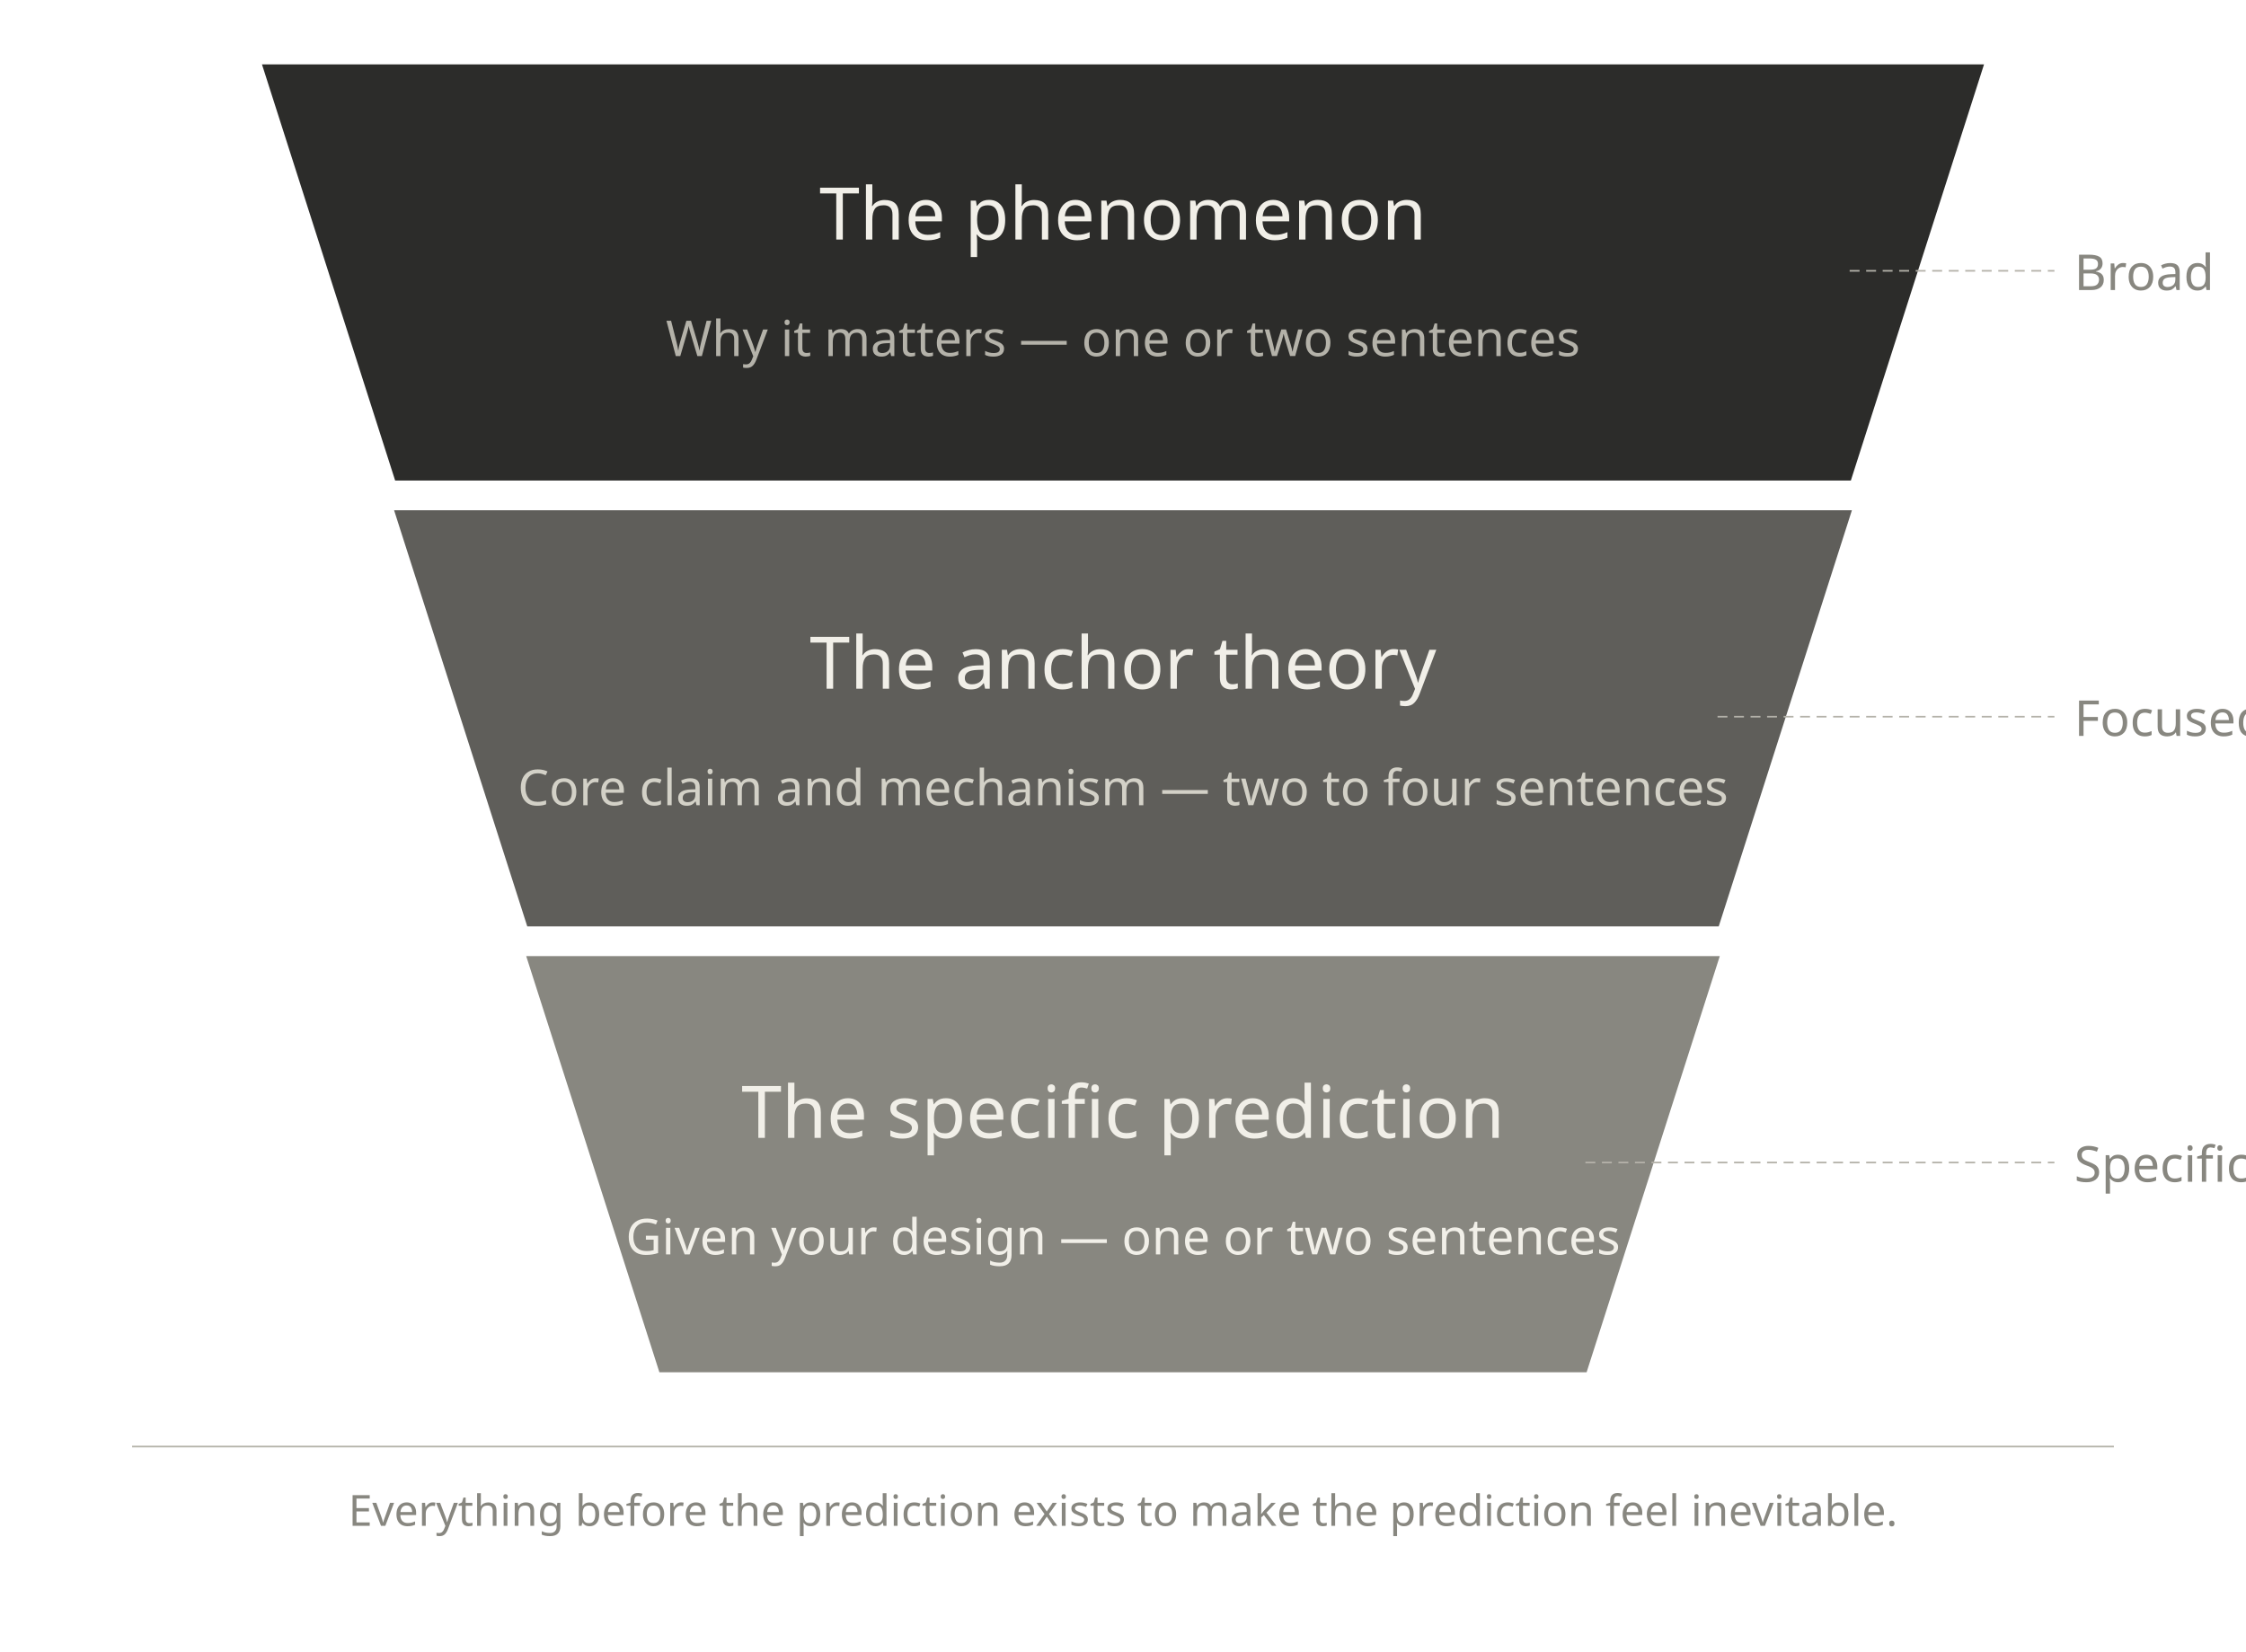
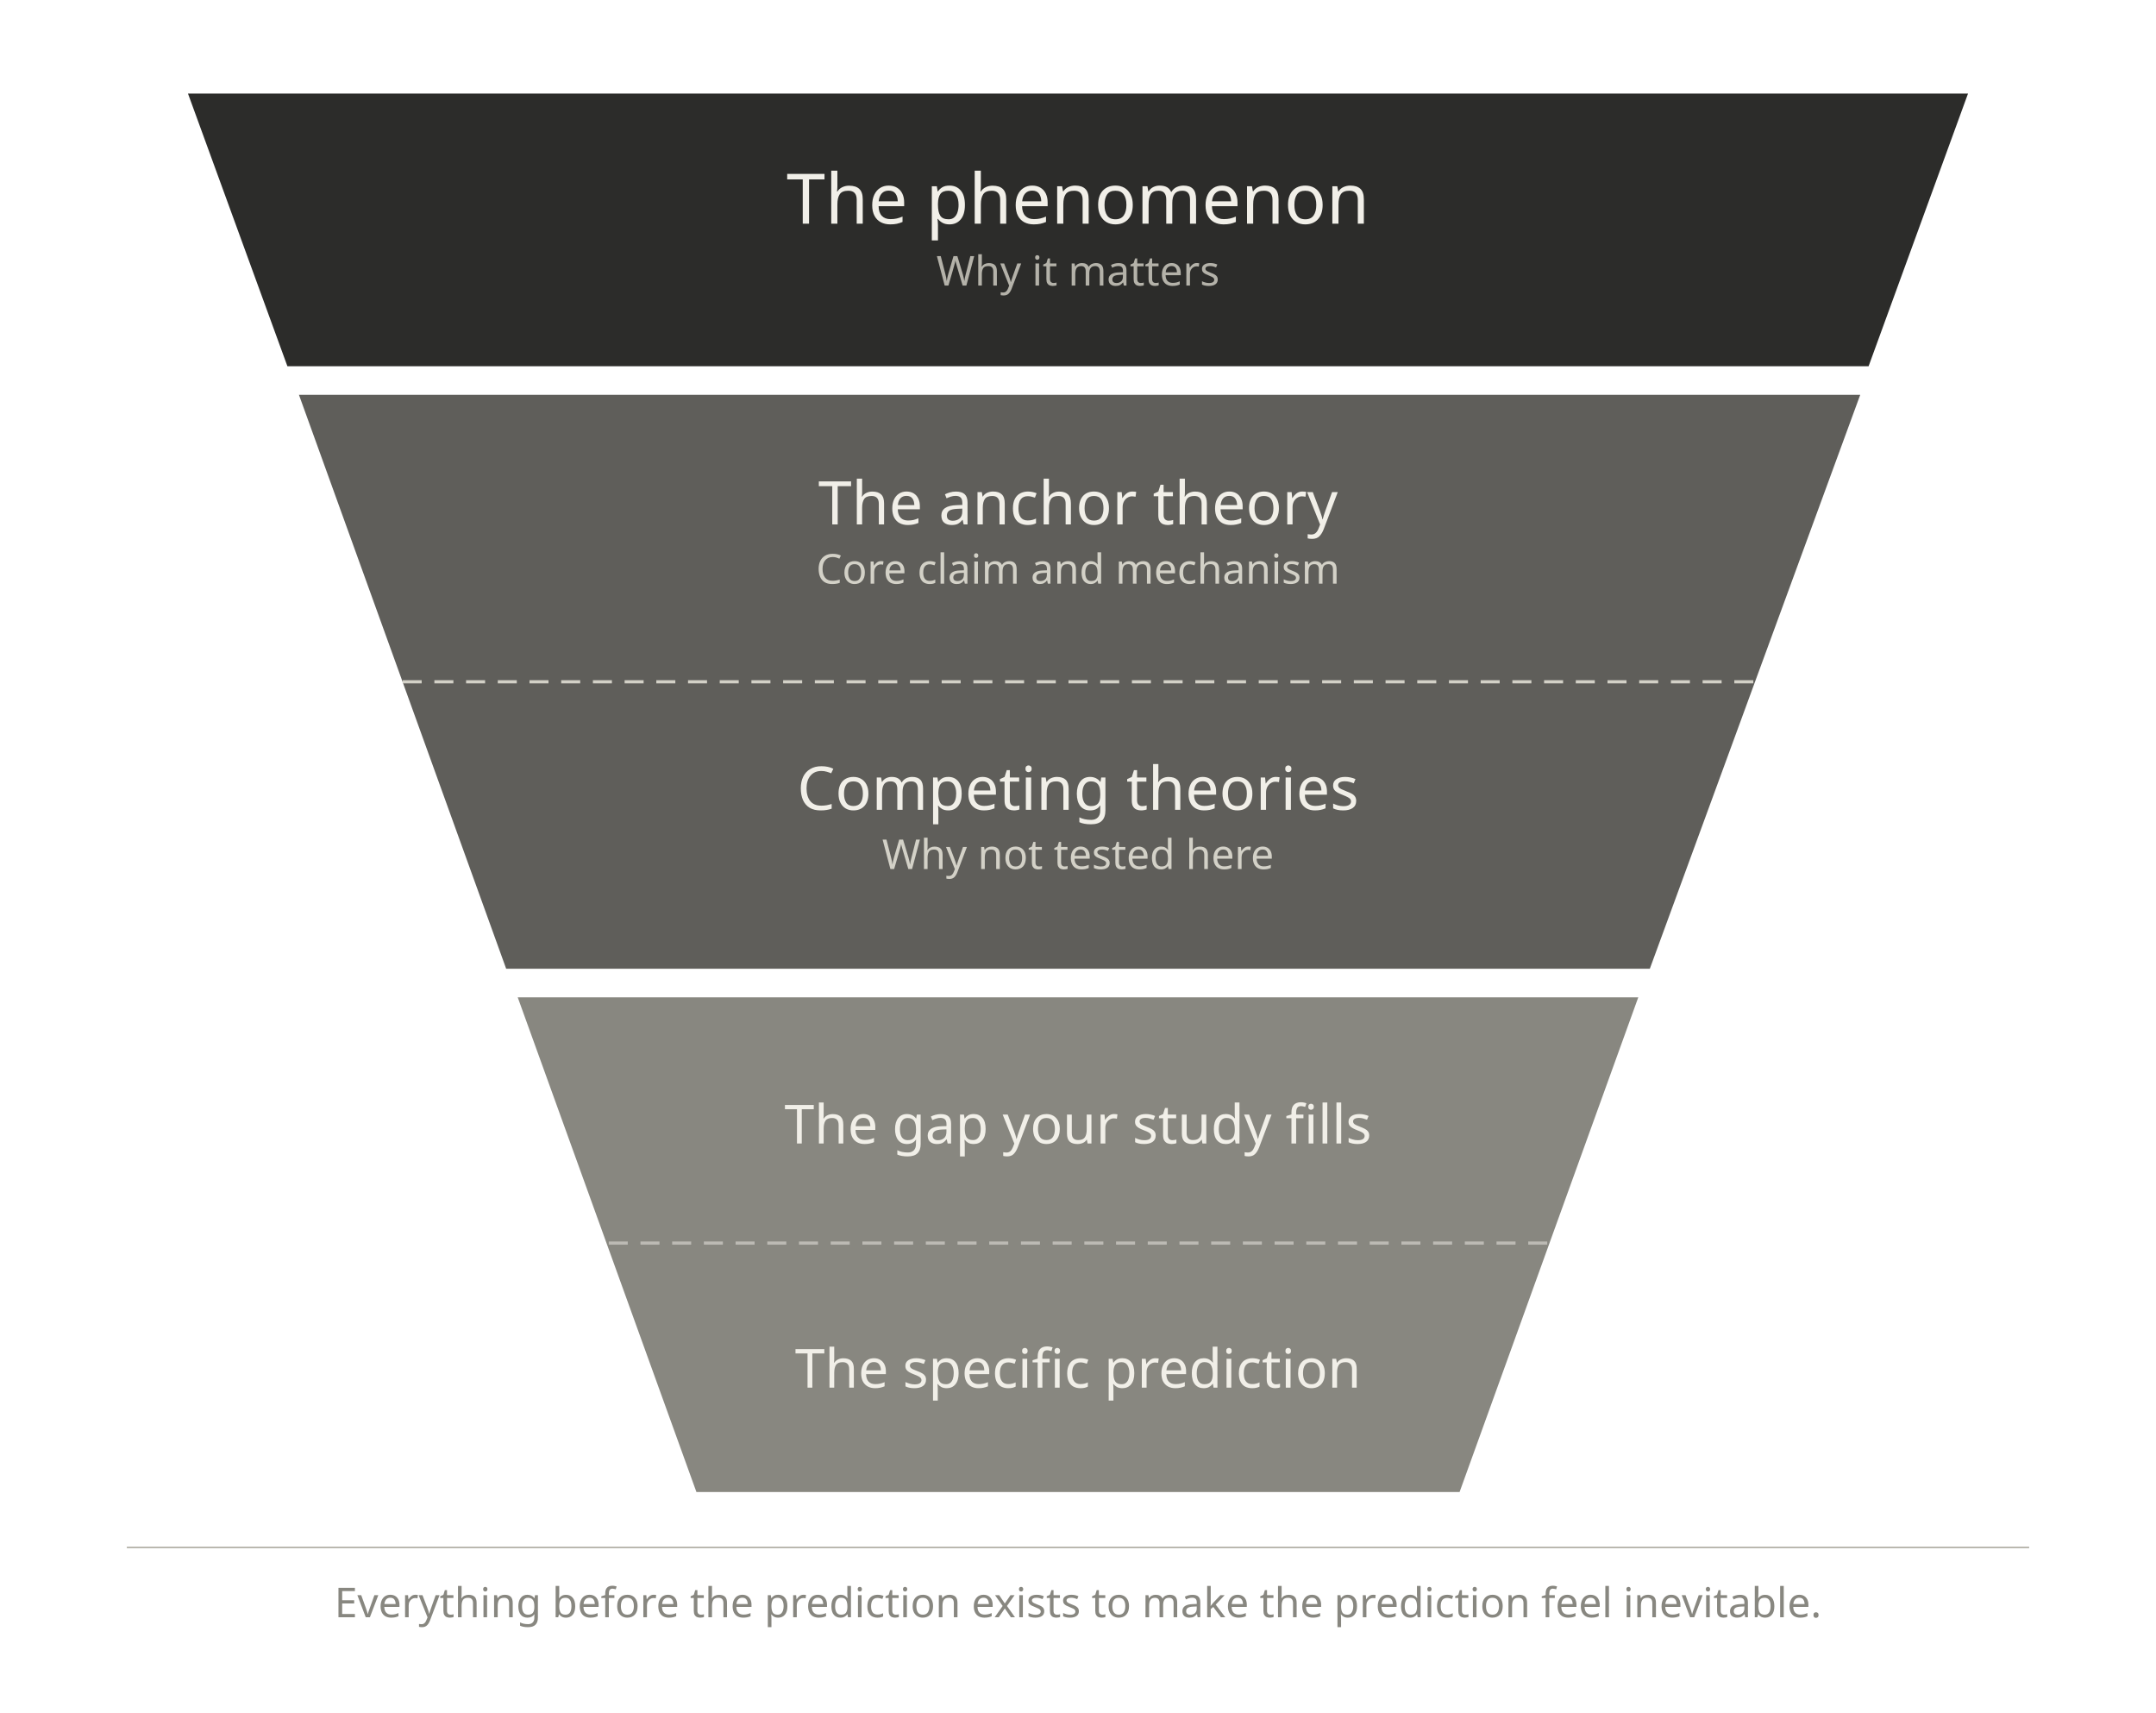
- <svg xmlns="http://www.w3.org/2000/svg" width="100%" viewBox="0 0 680 500">
-   <polygon points="80,20 600,20 560,145 120,145" fill="#2C2C2A" stroke="#2C2C2A" stroke-width="1" />
-   <text x="340" y="64" text-anchor="middle" dominant-baseline="central" font-family="sans-serif" font-size="22" font-weight="500" fill="#F1EFE8">The phenomenon</text>
-   <text x="340" y="102" text-anchor="middle" dominant-baseline="central" font-family="sans-serif" font-size="15" fill="#B4B2A9">Why it matters — one or two sentences</text>
-   <polygon points="120,155 560,155 520,280 160,280" fill="#5F5E5A" stroke="#5F5E5A" stroke-width="1" />
-   <text x="340" y="200" text-anchor="middle" dominant-baseline="central" font-family="sans-serif" font-size="22" font-weight="500" fill="#F1EFE8">The anchor theory</text>
-   <text x="340" y="238" text-anchor="middle" dominant-baseline="central" font-family="sans-serif" font-size="15" fill="#D3D1C7">Core claim and mechanism — two to four sentences</text>
-   <polygon points="160,290 520,290 480,415 200,415" fill="#888780" stroke="#888780" stroke-width="1" />
-   <text x="340" y="336" text-anchor="middle" dominant-baseline="central" font-family="sans-serif" font-size="22" font-weight="500" fill="#F1EFE8">The specific prediction</text>
-   <text x="340" y="374" text-anchor="middle" dominant-baseline="central" font-family="sans-serif" font-size="15" fill="#F1EFE8">Given your design — one or two sentences</text>
-   <line x1="560" y1="82" x2="622" y2="82" stroke="#B4B2A9" stroke-width="0.5" stroke-dasharray="3,2" />
-   <text x="628" y="82" dominant-baseline="central" font-family="sans-serif" font-size="15" fill="#888780">Broad</text>
-   <line x1="520" y1="217" x2="622" y2="217" stroke="#B4B2A9" stroke-width="0.5" stroke-dasharray="3,2" />
-   <text x="628" y="217" dominant-baseline="central" font-family="sans-serif" font-size="15" fill="#888780">Focused</text>
-   <line x1="480" y1="352" x2="622" y2="352" stroke="#B4B2A9" stroke-width="0.5" stroke-dasharray="3,2" />
-   <text x="628" y="352" dominant-baseline="central" font-family="sans-serif" font-size="15" fill="#888780">Specific</text>
-   <line x1="40" y1="438" x2="640" y2="438" stroke="#B4B2A9" stroke-width="0.5" />
-   <text x="340" y="462" text-anchor="middle" font-family="sans-serif" font-size="13" fill="#888780">Everything before the prediction exists to make the prediction feel inevitable.</text>
+ <svg xmlns="http://www.w3.org/2000/svg" width="100%" viewBox="0 0 680 540">
+   <polygon points="60,30 620,30 589,115 91,115" fill="#2C2C2A" stroke="#2C2C2A" stroke-width="1" />
+   <polygon points="95,125 586,125 520,305 160,305" fill="#5F5E5A" stroke="#5F5E5A" stroke-width="1" />
+   <polygon points="164,315 516,315 460,470 220,470" fill="#888780" stroke="#888780" stroke-width="1" />
+   <text x="340" y="62" text-anchor="middle" dominant-baseline="central" font-family="sans-serif" font-size="22" font-weight="500" fill="#F1EFE8">The phenomenon</text>
+   <text x="340" y="85" text-anchor="middle" dominant-baseline="central" font-family="sans-serif" font-size="13" fill="#B4B2A9">Why it matters</text>
+   <line x1="127" y1="215" x2="553" y2="215" stroke="#D3D1C7" stroke-width="1" stroke-dasharray="6,4" />
+   <text x="340" y="158" text-anchor="middle" dominant-baseline="central" font-family="sans-serif" font-size="19" font-weight="500" fill="#F1EFE8">The anchor theory</text>
+   <text x="340" y="179" text-anchor="middle" dominant-baseline="central" font-family="sans-serif" font-size="13" fill="#D3D1C7">Core claim and mechanism</text>
+   <text x="340" y="248" text-anchor="middle" dominant-baseline="central" font-family="sans-serif" font-size="19" font-weight="500" fill="#F1EFE8">Competing theories</text>
+   <text x="340" y="269" text-anchor="middle" dominant-baseline="central" font-family="sans-serif" font-size="13" fill="#D3D1C7">Why not tested here</text>
+   <line x1="192" y1="392" x2="488" y2="392" stroke="#F1EFE8" stroke-width="1" stroke-dasharray="6,4" stroke-opacity="0.5" />
+   <text x="340" y="354" text-anchor="middle" dominant-baseline="central" font-family="sans-serif" font-size="17" font-weight="500" fill="#F1EFE8">The gap your study fills</text>
+   <text x="340" y="431" text-anchor="middle" dominant-baseline="central" font-family="sans-serif" font-size="17" font-weight="500" fill="#F1EFE8">The specific prediction</text>
+   <line x1="40" y1="488" x2="640" y2="488" stroke="#B4B2A9" stroke-width="0.5" />
+   <text x="340" y="510" text-anchor="middle" font-family="sans-serif" font-size="13" fill="#888780">Everything before the prediction exists to make the prediction feel inevitable.</text>
</svg>
